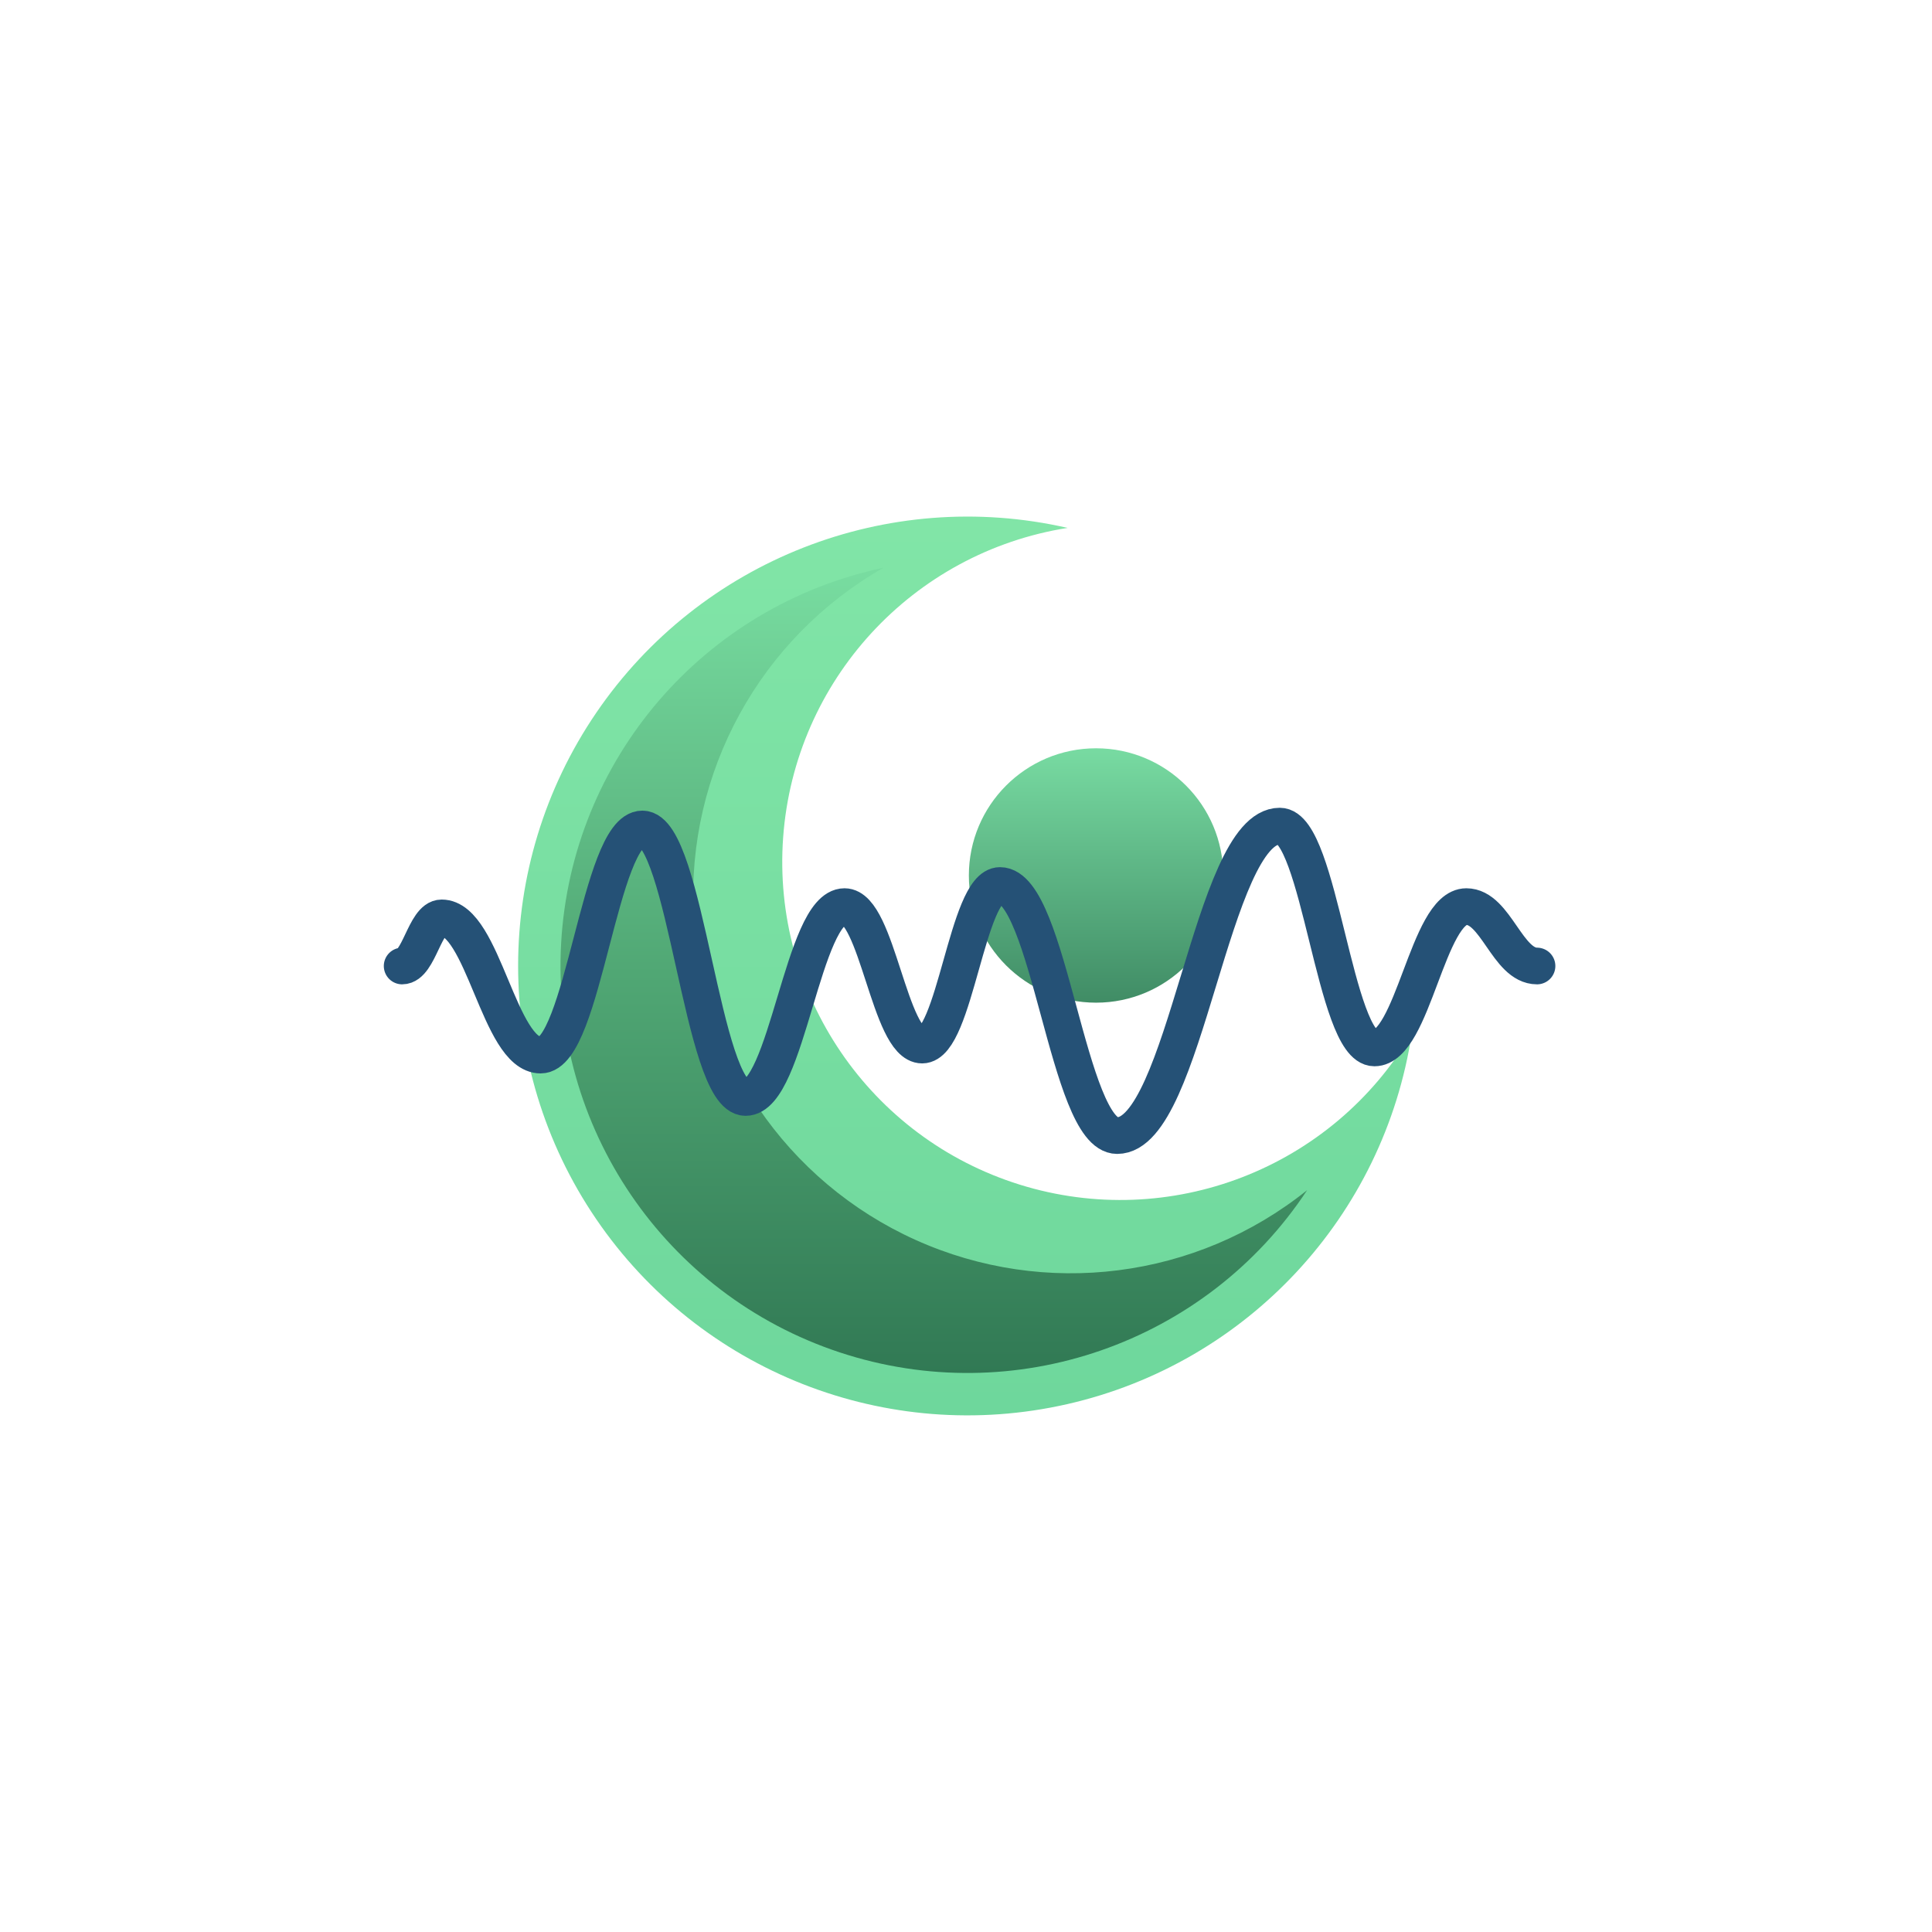
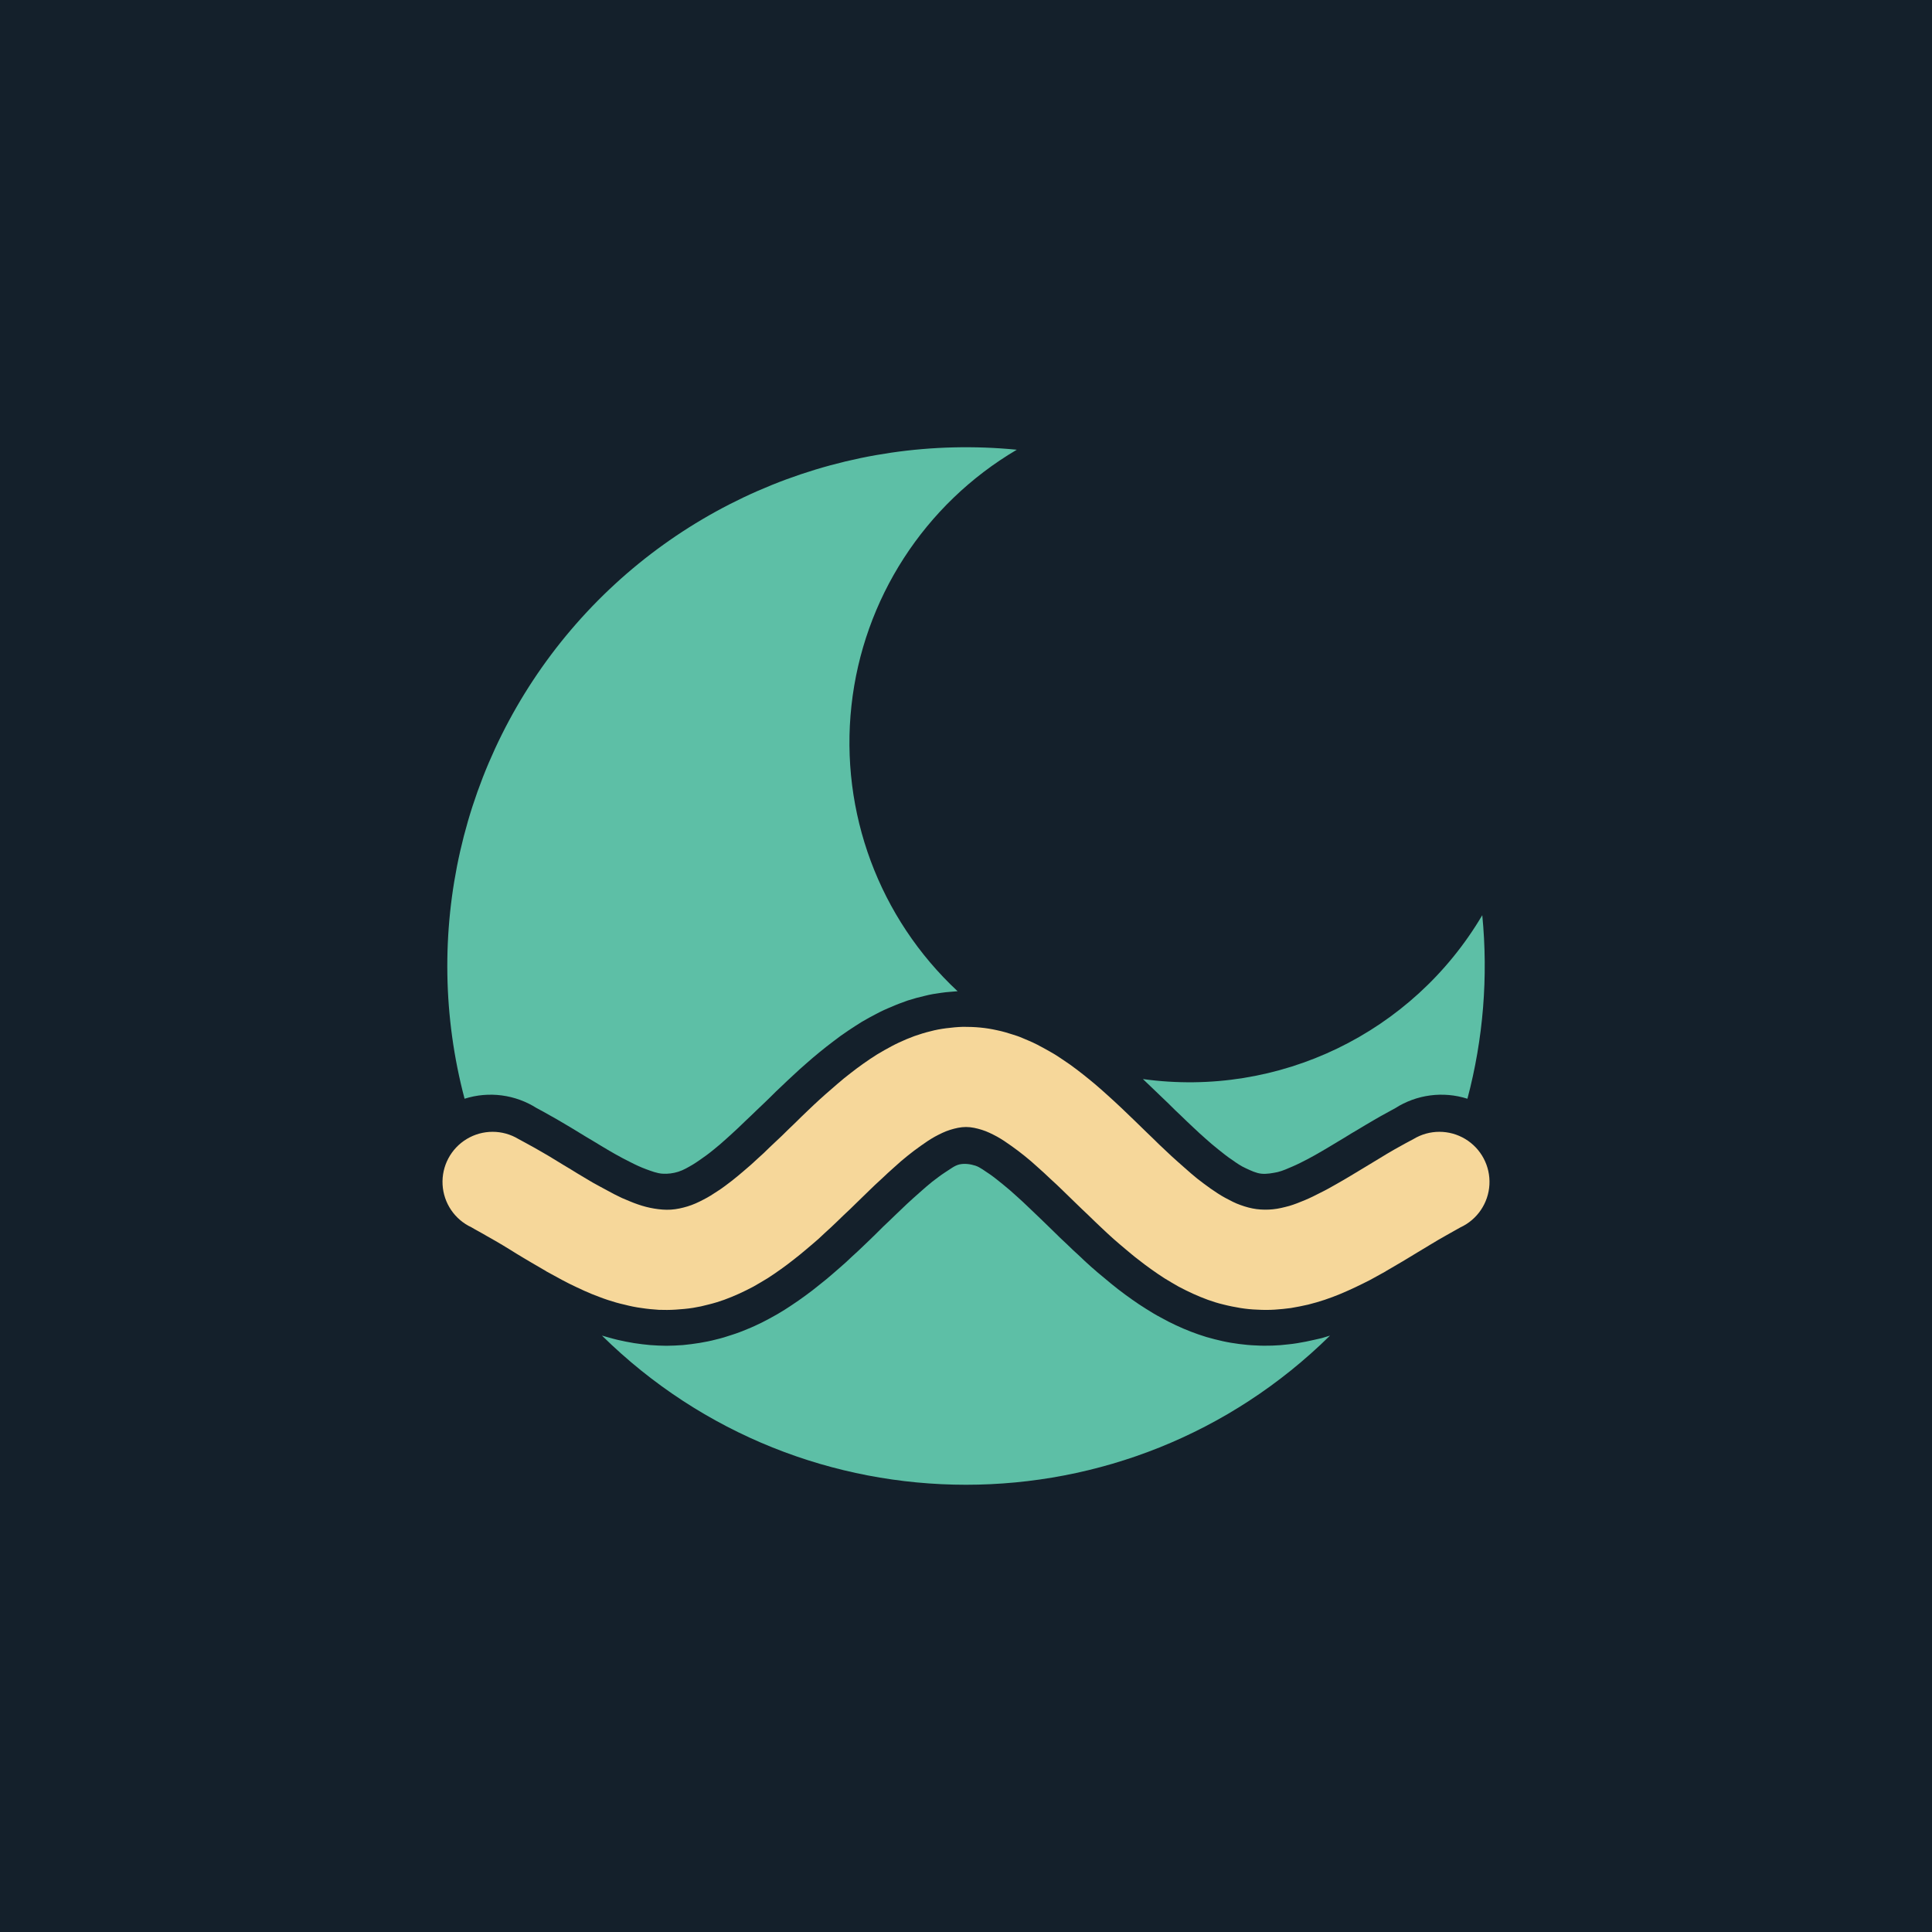
<svg xmlns="http://www.w3.org/2000/svg" viewBox="0 0 108 108" width="108" height="108">
-   <defs>
-     <linearGradient id="rim" gradientUnits="userSpaceOnUse" x1="0" y1="28.96" x2="0" y2="79.12">
-       <stop offset="0" stop-color="#81E5A7" />
-       <stop offset="1" stop-color="#6ED79C" />
-     </linearGradient>
-     <linearGradient id="body" gradientUnits="userSpaceOnUse" x1="0" y1="32.12" x2="0" y2="76.75">
-       <stop offset="0" stop-color="#78DCA0" />
-       <stop offset="0.5" stop-color="#50A774" />
-       <stop offset="1" stop-color="#317954" />
-     </linearGradient>
-     <linearGradient id="dot" gradientUnits="userSpaceOnUse" x1="0" y1="41.83" x2="0" y2="56.05">
-       <stop offset="0" stop-color="#78DBA2" />
-       <stop offset="1" stop-color="#408C65" />
-     </linearGradient>
-   </defs>
-   <path id="crescent" fill="url(#rim)" d="M59.68,29.51A25.12,25.12 0 1 0 78.92,57.76A18.9,18.9 0 1 1 59.68,29.51Z" />
-   <path id="crescent-body" fill="url(#body)" d="M49.38,31.74A22.75,22.75 0 1 0 73.07,66.53A21.11,21.11 0 1 1 49.38,31.74Z" />
-   <path id="dot" fill="url(#dot)" d="M54.16,48.94A7.11,7.11 0 1 0 68.38,48.94A7.11,7.11 0 1 0 54.16,48.94Z" />
-   <path id="wave" fill="none" stroke="#255176" stroke-width="2.05" stroke-linecap="round" stroke-linejoin="round" d="M22.48,54C23.41,54 23.76,51.31 24.69,51.31C27.01,51.31 27.9,58.98 30.22,58.98C32.61,58.98 33.52,46.34 35.91,46.34C38.33,46.34 39.25,61.35 41.68,61.35C44,61.35 44.88,50.68 47.21,50.68C49.03,50.68 49.73,58.42 51.55,58.42C53.38,58.42 54.07,49.5 55.9,49.5C58.65,49.5 59.7,63.48 62.45,63.48C66.27,63.48 67.72,46.18 71.54,46.18C73.76,46.18 74.61,58.58 76.83,58.58C78.99,58.58 79.81,50.68 81.97,50.68C83.62,50.68 84.26,54 85.92,54" />
+   <rect width="108" height="108" fill="#14202B" />
+   <path id="crescent" d="M82.03,61.42A4.80,4.80 0 0 0 77.99,61.95C77.86,62.02 77.44,62.25 77.17,62.40C76.90,62.55 76.66,62.70 76.38,62.86C76.11,63.02 75.82,63.20 75.54,63.36C75.27,63.53 75.02,63.68 74.75,63.84C74.48,64.00 74.21,64.17 73.93,64.33C73.66,64.49 73.39,64.64 73.11,64.79C72.84,64.93 72.55,65.08 72.27,65.20C71.99,65.32 71.71,65.45 71.42,65.52C71.13,65.58 70.81,65.64 70.51,65.61C70.22,65.58 69.93,65.44 69.65,65.31C69.38,65.19 69.13,65.02 68.88,64.84C68.62,64.67 68.36,64.46 68.11,64.26C67.86,64.06 67.62,63.86 67.39,63.65C67.15,63.44 66.91,63.22 66.68,63.00C66.45,62.79 66.25,62.59 66.02,62.37C65.79,62.16 65.56,61.93 65.33,61.70C65.09,61.47 64.84,61.23 64.60,61.00C64.36,60.77 64.01,60.43 63.89,60.32A19.00,19.00 0 0 0 82.86,51.16A29.00,29.00 0 0 1 82.03,61.42Z M53.53,55.41C53.38,55.43 52.91,55.45 52.61,55.50C52.30,55.54 52.00,55.59 51.69,55.67C51.38,55.74 51.05,55.83 50.74,55.93C50.43,56.04 50.13,56.15 49.84,56.28C49.54,56.40 49.26,56.53 48.98,56.68C48.71,56.82 48.45,56.96 48.18,57.12C47.92,57.28 47.66,57.45 47.39,57.63C47.13,57.80 46.86,58.00 46.60,58.20C46.33,58.40 46.07,58.61 45.81,58.82C45.56,59.02 45.31,59.24 45.07,59.45C44.83,59.66 44.59,59.87 44.36,60.09C44.13,60.30 43.91,60.51 43.69,60.72C43.46,60.93 43.26,61.13 43.04,61.35C42.81,61.57 42.56,61.82 42.32,62.04C42.09,62.26 41.88,62.47 41.64,62.69C41.41,62.92 41.15,63.16 40.92,63.37C40.69,63.58 40.48,63.77 40.25,63.97C40.01,64.17 39.75,64.39 39.49,64.58C39.24,64.76 38.99,64.94 38.73,65.10C38.47,65.25 38.21,65.41 37.92,65.50C37.64,65.59 37.33,65.63 37.03,65.61C36.73,65.59 36.42,65.47 36.12,65.36C35.82,65.25 35.52,65.11 35.23,64.96C34.94,64.82 34.65,64.66 34.38,64.51C34.10,64.35 33.86,64.21 33.58,64.04C33.31,63.88 33.01,63.69 32.73,63.53C32.45,63.36 32.17,63.19 31.91,63.03C31.64,62.87 31.39,62.72 31.13,62.57C30.87,62.42 30.52,62.23 30.33,62.12C30.15,62.02 30.06,61.98 30.01,61.95A4.80,4.80 0 0 0 25.97,61.42A29.00,29.00 0 0 1 56.84,25.14A19.00,19.00 0 0 0 53.53,55.41Z M33.65,74.66C33.80,74.70 34.23,74.83 34.53,74.90C34.83,74.97 35.14,75.03 35.44,75.08C35.75,75.13 36.04,75.16 36.34,75.19C36.64,75.21 36.95,75.23 37.25,75.23C37.56,75.23 37.87,75.21 38.18,75.19C38.49,75.16 38.80,75.12 39.11,75.07C39.41,75.02 39.72,74.96 40.02,74.88C40.32,74.81 40.62,74.72 40.91,74.62C41.20,74.53 41.49,74.42 41.77,74.30C42.05,74.19 42.30,74.07 42.59,73.93C42.87,73.79 43.18,73.62 43.46,73.46C43.73,73.30 43.98,73.15 44.24,72.97C44.50,72.80 44.77,72.61 45.03,72.42C45.30,72.22 45.57,72.02 45.82,71.81C46.08,71.61 46.33,71.40 46.57,71.19C46.82,70.98 47.05,70.77 47.29,70.56C47.52,70.34 47.75,70.13 47.98,69.92C48.20,69.71 48.41,69.51 48.64,69.29C48.87,69.07 49.13,68.81 49.36,68.58C49.60,68.36 49.83,68.13 50.06,67.91C50.28,67.70 50.49,67.50 50.71,67.29C50.94,67.08 51.18,66.86 51.41,66.66C51.64,66.45 51.88,66.25 52.11,66.06C52.35,65.88 52.59,65.69 52.84,65.53C53.10,65.37 53.36,65.15 53.64,65.09C53.92,65.03 54.24,65.07 54.52,65.16C54.80,65.25 55.06,65.47 55.33,65.64C55.59,65.82 55.84,66.03 56.09,66.23C56.34,66.43 56.58,66.64 56.82,66.86C57.06,67.07 57.30,67.30 57.53,67.52C57.76,67.74 57.97,67.94 58.20,68.16C58.43,68.38 58.66,68.61 58.90,68.84C59.14,69.08 59.40,69.33 59.64,69.55C59.87,69.78 60.08,69.97 60.31,70.18C60.53,70.39 60.76,70.61 61.00,70.82C61.24,71.03 61.48,71.24 61.73,71.44C61.98,71.65 62.23,71.86 62.49,72.06C62.75,72.26 63.03,72.47 63.29,72.65C63.54,72.83 63.77,72.98 64.04,73.15C64.31,73.32 64.60,73.50 64.89,73.65C65.17,73.81 65.45,73.95 65.73,74.08C66.01,74.21 66.28,74.33 66.57,74.44C66.85,74.55 67.15,74.65 67.44,74.74C67.74,74.83 68.04,74.90 68.34,74.97C68.65,75.04 68.96,75.09 69.27,75.13C69.57,75.17 69.89,75.20 70.19,75.21C70.50,75.23 70.81,75.23 71.12,75.22C71.42,75.21 71.71,75.19 72.02,75.15C72.34,75.12 72.68,75.06 72.99,75.00C73.30,74.94 73.66,74.85 73.89,74.80C74.11,74.74 74.27,74.68 74.35,74.66A29.00,29.00 0 0 1 33.65,74.66Z" fill="#5DBFA6" />
+   <path id="wave" d="M28.98,63.67C29.12,63.75 29.56,63.98 29.84,64.14C30.13,64.30 30.41,64.47 30.69,64.63C30.97,64.80 31.24,64.97 31.51,65.13C31.78,65.29 32.03,65.44 32.30,65.61C32.57,65.77 32.87,65.95 33.14,66.11C33.42,66.26 33.68,66.41 33.95,66.55C34.22,66.70 34.49,66.84 34.77,66.97C35.06,67.09 35.37,67.23 35.67,67.33C35.96,67.43 36.26,67.51 36.57,67.56C36.87,67.61 37.19,67.64 37.50,67.62C37.82,67.60 38.13,67.53 38.43,67.44C38.73,67.35 39.04,67.21 39.32,67.06C39.60,66.92 39.85,66.76 40.12,66.58C40.39,66.41 40.67,66.19 40.92,66.00C41.17,65.80 41.38,65.63 41.62,65.42C41.86,65.22 42.12,64.99 42.35,64.77C42.59,64.56 42.80,64.36 43.02,64.14C43.25,63.93 43.48,63.70 43.72,63.48C43.95,63.25 44.19,63.02 44.43,62.79C44.67,62.55 44.92,62.31 45.15,62.09C45.38,61.87 45.59,61.67 45.81,61.47C46.04,61.27 46.26,61.06 46.49,60.87C46.72,60.67 46.95,60.47 47.18,60.28C47.42,60.09 47.66,59.90 47.90,59.72C48.15,59.54 48.39,59.36 48.65,59.19C48.90,59.02 49.16,58.86 49.43,58.71C49.70,58.56 49.97,58.41 50.25,58.28C50.53,58.15 50.81,58.03 51.11,57.92C51.40,57.82 51.71,57.72 52.01,57.65C52.30,57.57 52.59,57.52 52.89,57.48C53.20,57.44 53.52,57.41 53.84,57.40C54.16,57.40 54.48,57.41 54.79,57.44C55.11,57.47 55.42,57.52 55.73,57.59C56.04,57.65 56.43,57.77 56.64,57.84C56.85,57.90 56.96,57.95 57.02,57.97A19.00,19.00 0 0 0 57.14,58.02C57.28,58.08 57.70,58.25 57.99,58.40C58.28,58.55 58.76,58.82 58.91,58.91A19.00,19.00 0 0 0 59.04,58.99C59.17,59.08 59.55,59.32 59.80,59.50C60.05,59.68 60.29,59.86 60.53,60.05C60.76,60.23 61.00,60.43 61.23,60.62C61.46,60.82 61.67,61.00 61.91,61.22C62.15,61.43 62.41,61.68 62.66,61.91C62.90,62.14 63.15,62.38 63.39,62.61C63.64,62.85 63.87,63.08 64.11,63.31C64.34,63.53 64.58,63.76 64.80,63.98C65.03,64.20 65.25,64.40 65.48,64.62C65.72,64.84 65.98,65.07 66.22,65.28C66.46,65.49 66.68,65.69 66.92,65.88C67.17,66.07 67.41,66.26 67.67,66.44C67.93,66.62 68.21,66.81 68.49,66.96C68.77,67.11 69.05,67.26 69.34,67.36C69.64,67.47 69.94,67.55 70.24,67.59C70.55,67.63 70.86,67.63 71.16,67.60C71.47,67.57 71.78,67.49 72.08,67.41C72.38,67.32 72.65,67.21 72.94,67.09C73.23,66.97 73.53,66.82 73.82,66.67C74.11,66.53 74.41,66.36 74.69,66.20C74.98,66.04 75.26,65.87 75.53,65.71C75.80,65.55 76.05,65.40 76.31,65.24C76.58,65.08 76.85,64.91 77.12,64.75C77.40,64.58 77.64,64.43 77.96,64.25C78.28,64.07 78.84,63.76 79.02,63.67A2.80,2.80 0 1 1 81.64,68.61C81.51,68.69 81.11,68.90 80.84,69.06C80.56,69.21 80.27,69.39 80.00,69.55C79.73,69.71 79.48,69.86 79.22,70.02C78.95,70.18 78.70,70.34 78.41,70.51C78.11,70.69 77.63,70.97 77.47,71.06A29.00,29.00 0 0 1 77.46,71.07C77.32,71.15 76.87,71.40 76.59,71.55C76.31,71.69 76.06,71.82 75.78,71.95C75.50,72.08 75.22,72.21 74.93,72.33C74.64,72.45 74.35,72.56 74.05,72.66C73.75,72.76 73.44,72.85 73.12,72.93C72.81,73.00 72.47,73.07 72.16,73.12C71.85,73.16 71.57,73.19 71.26,73.21C70.94,73.23 70.60,73.23 70.28,73.21C69.96,73.20 69.67,73.17 69.35,73.12C69.04,73.07 68.69,73.00 68.38,72.92C68.08,72.85 67.80,72.76 67.52,72.66C67.24,72.56 66.96,72.44 66.69,72.32C66.41,72.19 66.14,72.06 65.88,71.92C65.62,71.77 65.36,71.62 65.10,71.46C64.85,71.30 64.60,71.13 64.35,70.95C64.11,70.78 63.87,70.60 63.63,70.41C63.39,70.23 63.16,70.03 62.93,69.84C62.70,69.65 62.47,69.45 62.24,69.25C62.02,69.05 61.81,68.86 61.58,68.64C61.35,68.42 61.08,68.17 60.84,67.93C60.60,67.70 60.35,67.47 60.12,67.24C59.88,67.01 59.65,66.78 59.42,66.56C59.19,66.33 58.97,66.13 58.73,65.91C58.50,65.69 58.23,65.44 57.99,65.23C57.75,65.01 57.53,64.82 57.28,64.62C57.04,64.43 56.80,64.24 56.54,64.06C56.29,63.88 56.01,63.69 55.74,63.54C55.46,63.39 55.18,63.25 54.89,63.16C54.60,63.07 54.30,63.00 54.00,63.00C53.70,63.00 53.40,63.07 53.11,63.16C52.82,63.25 52.54,63.39 52.26,63.54C51.99,63.69 51.71,63.88 51.46,64.06C51.20,64.24 50.96,64.43 50.72,64.62C50.47,64.82 50.25,65.01 50.01,65.23C49.77,65.44 49.50,65.69 49.27,65.91C49.03,66.13 48.81,66.33 48.58,66.56C48.35,66.78 48.12,67.01 47.88,67.24C47.65,67.47 47.41,67.70 47.16,67.93C46.92,68.17 46.66,68.41 46.43,68.63C46.19,68.85 45.98,69.04 45.76,69.25C45.53,69.45 45.30,69.65 45.07,69.84C44.84,70.03 44.61,70.23 44.37,70.41C44.13,70.60 43.89,70.78 43.65,70.95C43.40,71.13 43.15,71.30 42.90,71.46C42.64,71.62 42.38,71.77 42.12,71.92C41.86,72.06 41.59,72.19 41.31,72.32C41.04,72.44 40.76,72.56 40.48,72.66C40.20,72.76 39.91,72.85 39.62,72.92C39.33,73.00 39.05,73.06 38.74,73.11C38.43,73.16 38.07,73.19 37.76,73.21C37.44,73.23 37.15,73.23 36.83,73.22C36.52,73.20 36.19,73.17 35.87,73.12C35.55,73.08 35.22,73.01 34.91,72.93C34.59,72.86 34.28,72.77 33.98,72.67C33.67,72.57 33.38,72.45 33.09,72.34C32.80,72.22 32.51,72.09 32.24,71.96C31.96,71.83 31.70,71.70 31.42,71.55C31.14,71.40 30.68,71.15 30.54,71.07A29.00,29.00 0 0 1 30.53,71.06C30.39,70.98 29.97,70.73 29.69,70.57C29.41,70.41 29.14,70.24 28.87,70.08C28.61,69.92 28.36,69.76 28.09,69.60C27.82,69.44 27.53,69.27 27.24,69.11C26.96,68.94 26.50,68.70 26.36,68.61A2.80,2.80 0 1 1 28.98,63.67Z" fill="#F6D79A" />
</svg>
